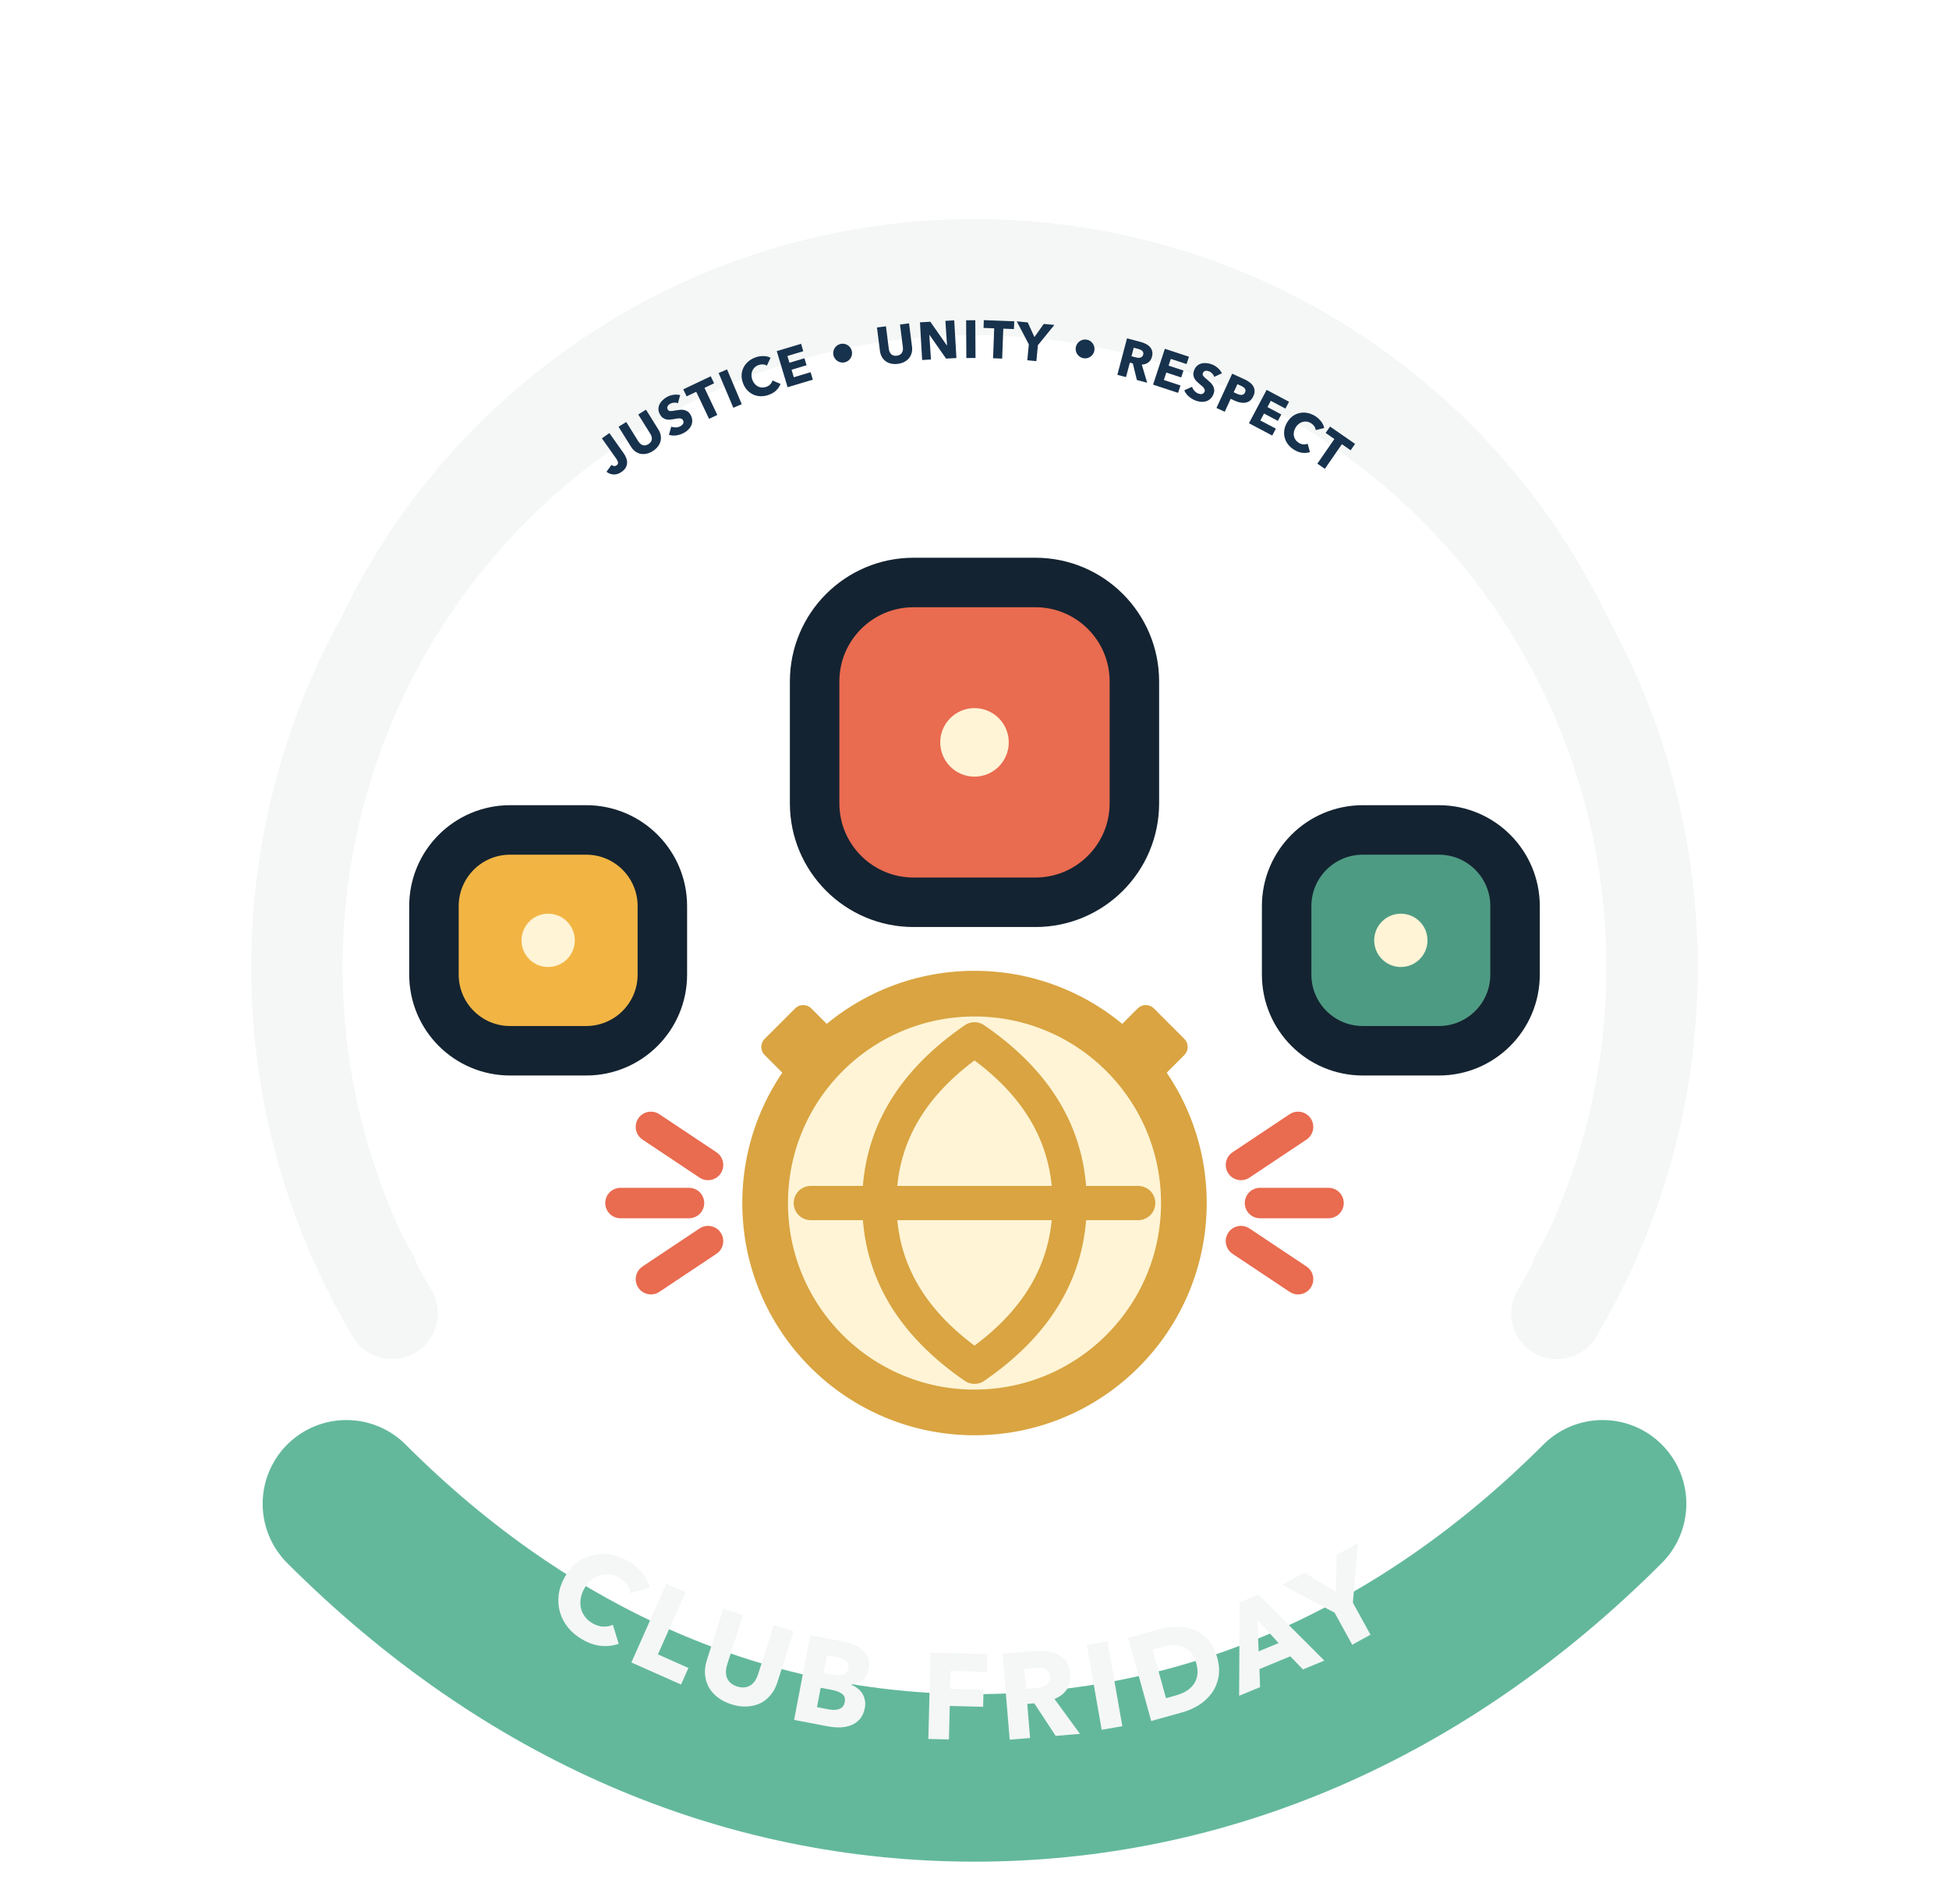
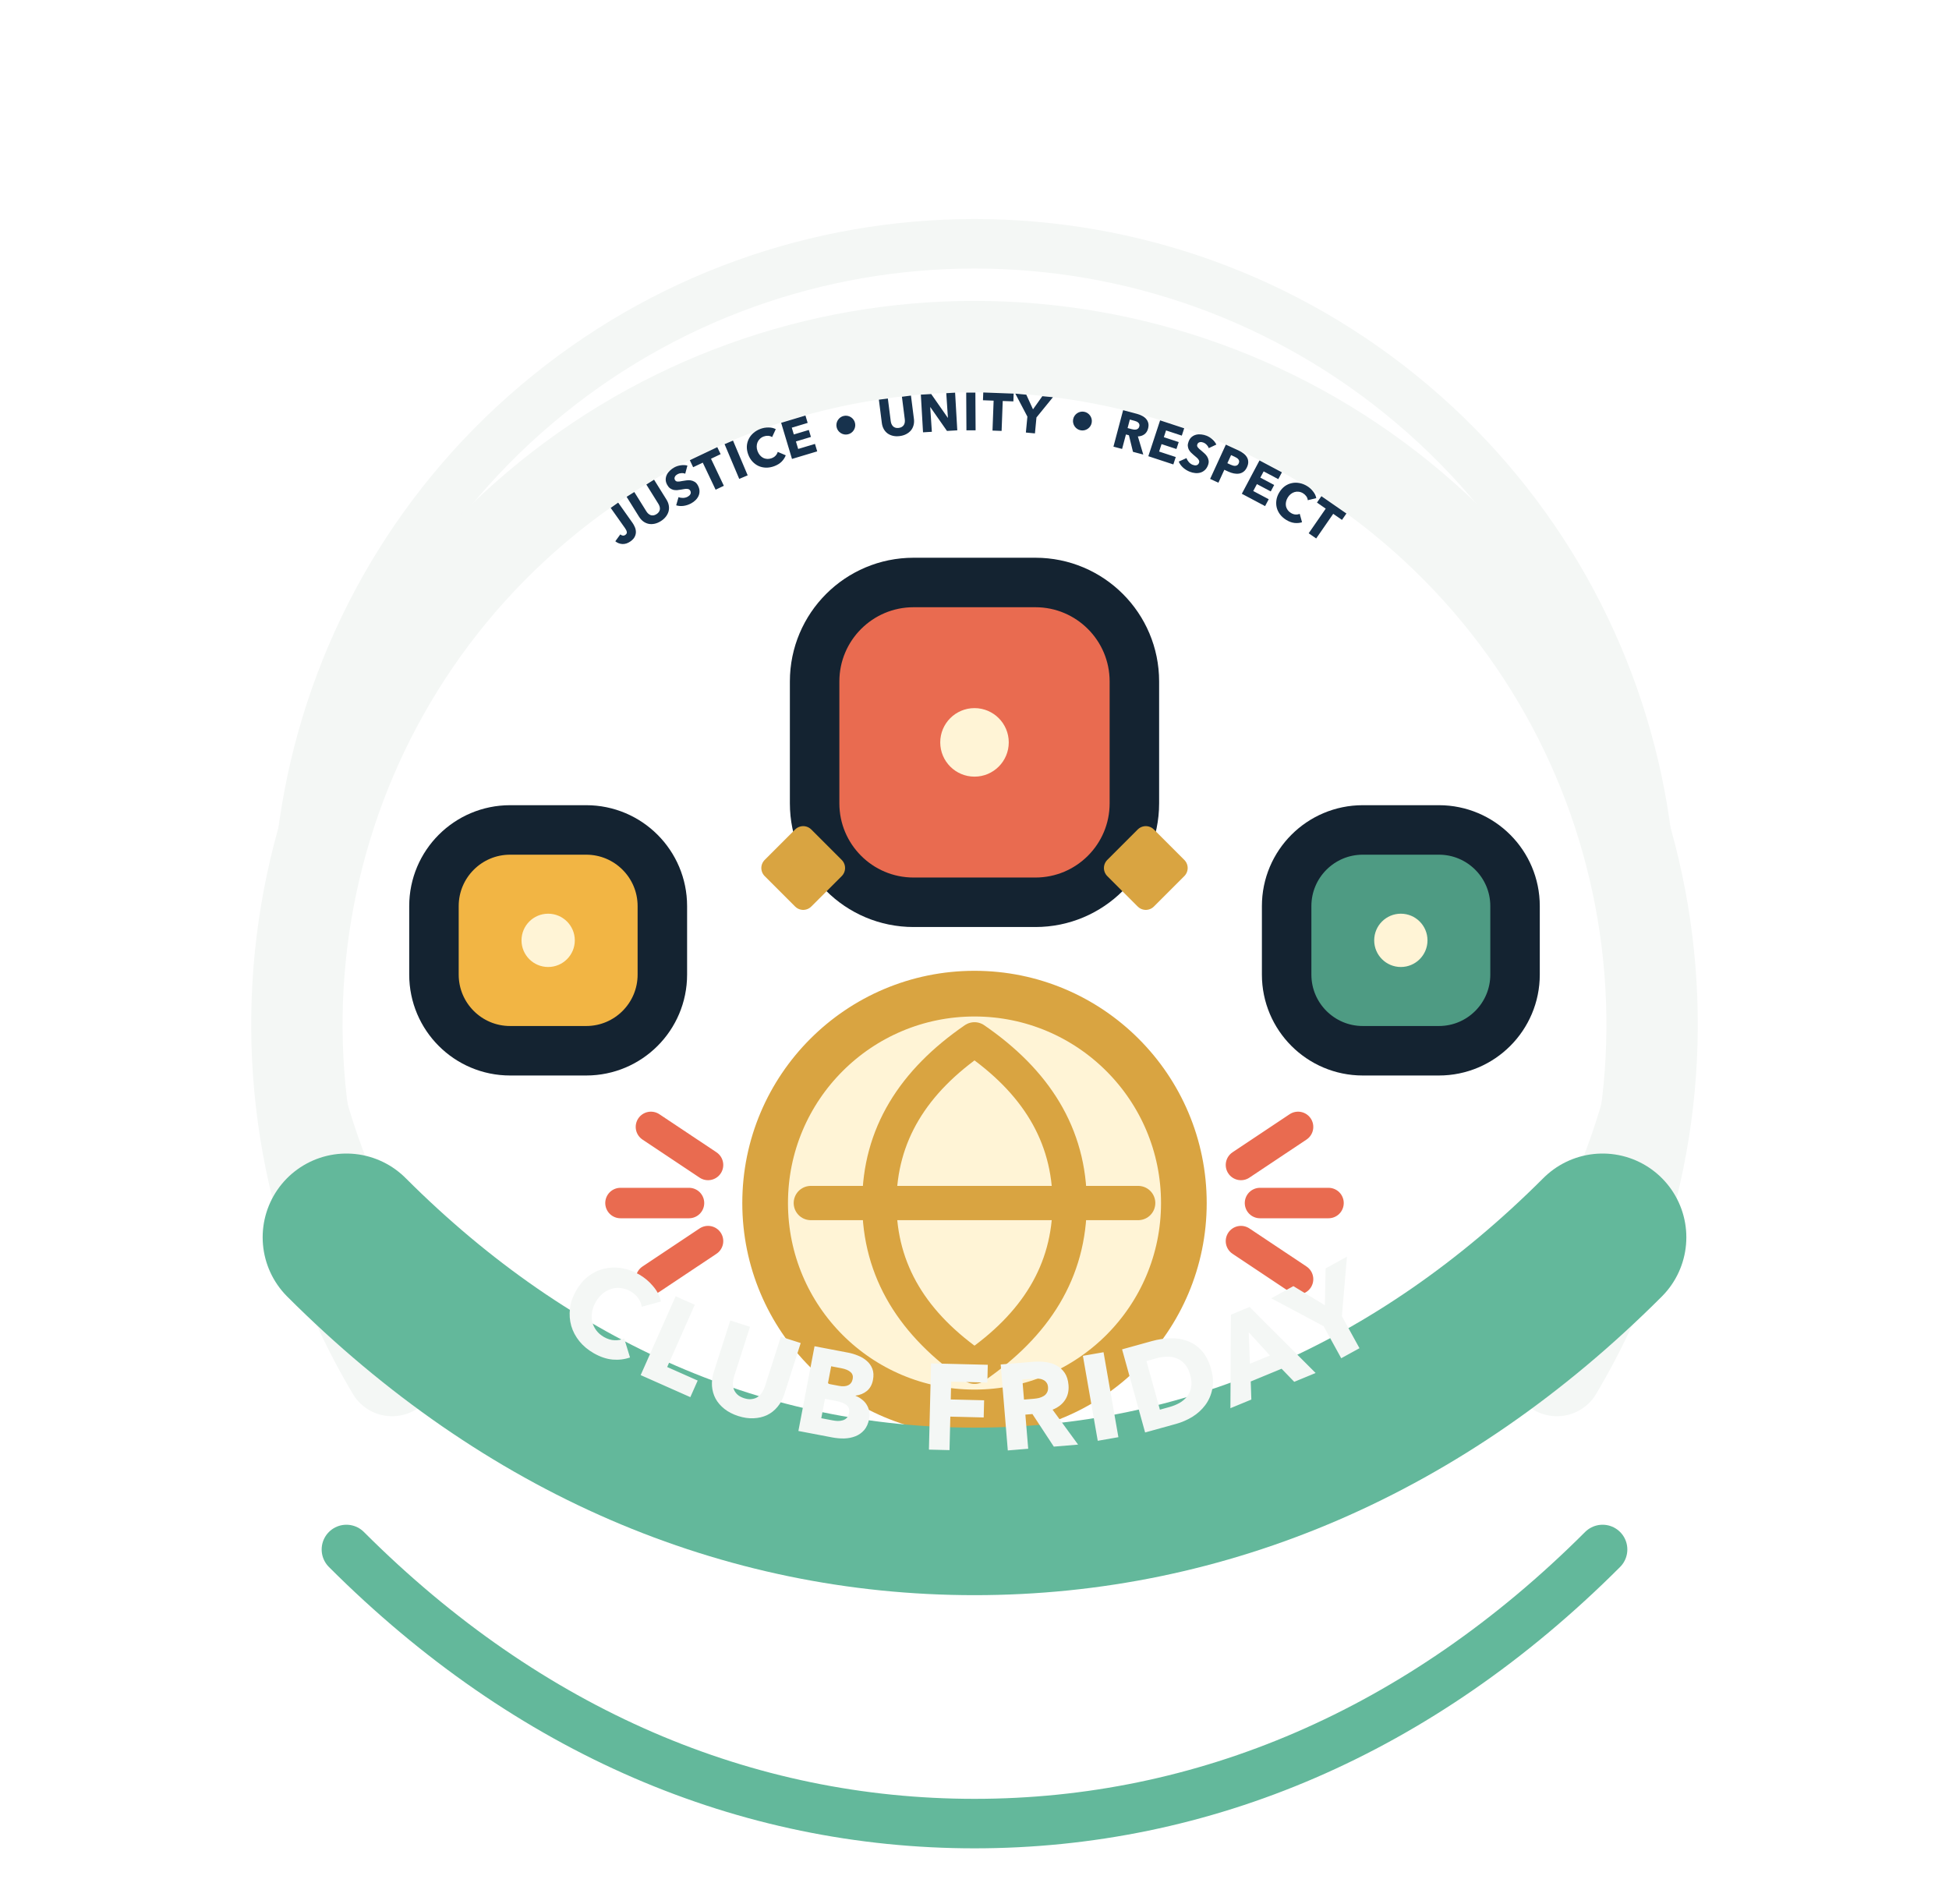
<svg xmlns="http://www.w3.org/2000/svg" viewBox="0 0 512 500" role="img" aria-labelledby="title desc" version="1.1" id="svg15">
  <g stroke="#F4F7F5" stroke-width="13" stroke-linecap="round" stroke-linejoin="round" id="g8">
    <path fill="none" stroke="#F4F7F5" d="M103 333a178 178 0 1 1 306 0" id="path1" />
    <g id="younger-member" aria-label="younger-member">
      <rect x="114" y="218" width="60" height="58" rx="20" fill="#F2B544" stroke="#142331" id="rect1" />
      <circle cx="144" cy="247" r="7" fill="#FFF4D6" stroke="none" id="circle1" />
    </g>
    <g id="adult-member" aria-label="adult-member">
      <rect x="214" y="153" width="84" height="84" rx="26" fill="#E96B50" stroke="#142331" id="rect2" />
      <circle cx="256" cy="195" r="9" fill="#FFF4D6" stroke="none" id="circle2" />
    </g>
    <g id="older-member" aria-label="older-member">
      <rect x="338" y="218" width="60" height="58" rx="20" fill="#4E9B83" stroke="#142331" id="rect3" />
      <circle cx="368" cy="247" r="7" fill="#FFF4D6" stroke="none" id="circle3" />
    </g>
    <circle cx="256" cy="316" r="55" fill="#FFF4D6" stroke="#D9A441" stroke-width="12" id="circle4" />
    <path fill="none" stroke="#D9A441" stroke-width="9" d="M256 273c-16 11-25 25-25 43s9 32 25 43m0-86c16 11 25 25 25 43s-9 32-25 43m-43-43h86" id="path4" />
    <path fill="none" stroke="#E96B50" stroke-width="8" d="M181 316h-18M186 306l-15-10M186 326l-15 10M331 316h18M326 306l15-10M326 326l15 10" id="path5" />
    <path fill="none" stroke="#63B89B" d="M91 407c48 48 105 72 165 72s117-24 165-72" id="path6" />
-     <path fill="#D9A441" stroke="#D9A441" stroke-width="6" d="m211 267 8 8-8 8-8-8z" id="path7" />
-     <path fill="#D9A441" stroke="#D9A441" stroke-width="6" d="m301 267 8 8-8 8-8-8z" id="path8" />
+     <path fill="#D9A441" stroke="#D9A441" stroke-width="6" d="m211 220 8 8-8 8-8-8z" id="path7" />
+     <path fill="#D9A441" stroke="#D9A441" stroke-width="6" d="m301 220 8 8-8 8-8-8z" id="path8" />
  </g>
  <defs id="defs8">
-     <path id="motto-arc" d="M103 345a178 178 0 1 1 306 0" />
-     <path id="name-arc" d="M91 395c48 48 105 72 165 72s117-24 165-72" />
+     <path id="motto-arc" d="M103 360a178 178 0 1 1 306 0" />
+     <path id="name-arc" d="M91 325c48 48 105 72 165 72s117-24 165-72" />
  </defs>
-   <path d="M103 345a178 178 0 1 1 306 0" fill="none" stroke="#F4F7F5" stroke-width="24" stroke-linecap="round" id="path9" />
-   <path d="M91 395c48 48 105 72 165 72s117-24 165-72" fill="none" stroke="#63B89B" stroke-width="44" stroke-linecap="round" id="path10" />
+   <path d="M103 360a178 178 0 1 1 306 0" fill="none" stroke="#F4F7F5" stroke-width="24" stroke-linecap="round" id="path9" />
+   <path d="M91 325c48 48 105 72 165 72s117-24 165-72" fill="none" stroke="#63B89B" stroke-width="44" stroke-linecap="round" id="path10" />
  <g font-family="Avenir Next, Trebuchet MS, Arial, sans-serif" text-anchor="middle" id="g15">
    <g id="text14" style="font-weight:700;font-size:14px;letter-spacing:1.5" aria-label="JUSTICE•UNITY•RESPECT">
-       <path style="fill:#17324d" d="m 163.854,119.08 q 0.34,0.48 0.597,1.087 0.269,0.598 0.287,1.254 0.022,0.636 -0.302,1.294 -0.312,0.65 -1.135,1.232 -1.029,0.728 -2.086,0.687 -1.066,-0.052 -1.885,-0.724 l 1.313,-1.804 q 0.306,0.263 0.65,0.312 0.355,0.041 0.663,-0.178 0.48,-0.34 0.394,-0.776 -0.074,-0.445 -0.455,-0.982 l -3.777,-5.337 1.966,-1.391 3.769,5.325 z m 9.117,-6.237 q 0.474,0.76 0.605,1.553 0.136,0.773 -0.058,1.521 -0.201,0.736 -0.723,1.408 -0.51,0.664 -1.329,1.175 -0.832,0.519 -1.652,0.684 -0.821,0.165 -1.558,0.015 -0.745,-0.163 -1.379,-0.625 -0.642,-0.474 -1.116,-1.234 l -3.267,-5.239 2.02,-1.259 3.163,5.073 q 0.215,0.345 0.491,0.602 0.288,0.25 0.621,0.388 0.338,0.119 0.724,0.076 0.398,-0.05 0.825,-0.317 0.428,-0.267 0.636,-0.594 0.22,-0.335 0.262,-0.691 0.035,-0.368 -0.075,-0.729 -0.109,-0.361 -0.324,-0.705 l -3.163,-5.073 2.031,-1.267 3.267,5.239 z m 5.129,-6.925 q -0.458,-0.198 -1.008,-0.154 -0.544,0.025 -0.95,0.245 -0.209,0.114 -0.411,0.271 -0.189,0.15 -0.301,0.355 -0.119,0.192 -0.148,0.431 -0.024,0.22 0.116,0.478 0.12,0.221 0.287,0.322 0.179,0.094 0.411,0.111 0.245,0.011 0.544,-0.025 0.293,-0.048 0.654,-0.116 0.523,-0.093 1.103,-0.169 0.573,-0.088 1.127,-0.007 0.554,0.082 1.053,0.384 0.492,0.29 0.846,0.942 0.407,0.751 0.425,1.458 0.023,0.688 -0.251,1.299 -0.274,0.611 -0.783,1.11 -0.509,0.5 -1.149,0.847 -0.935,0.508 -1.982,0.662 -1.054,0.142 -1.96,-0.147 l 0.616,-2.151 q 0.534,0.22 1.197,0.21 0.669,-0.029 1.186,-0.309 0.234,-0.127 0.429,-0.296 0.195,-0.169 0.295,-0.367 0.112,-0.204 0.11,-0.442 -0.002,-0.238 -0.142,-0.496 -0.134,-0.246 -0.35,-0.352 -0.217,-0.105 -0.524,-0.114 -0.302,-0.027 -0.706,0.049 -0.399,0.057 -0.903,0.156 -0.492,0.092 -0.998,0.128 -0.494,0.029 -0.967,-0.08 -0.468,-0.128 -0.885,-0.427 -0.412,-0.318 -0.732,-0.909 -0.394,-0.726 -0.379,-1.403 0.015,-0.677 0.314,-1.27 0.299,-0.593 0.822,-1.068 0.516,-0.487 1.131,-0.821 0.738,-0.401 1.648,-0.544 0.922,-0.15 1.788,0.065 z m 6.964,-4.034 3.375,7.107 -2.163,1.027 -3.375,-7.107 -2.529,1.201 -0.877,-1.846 7.221,-3.429 0.877,1.846 z m 7.576,5.223 -3.856,-9.131 2.218,-0.937 3.856,9.131 z m 12.401,-6.267 q -0.358,0.936 -1.11,1.689 -0.758,0.74 -1.941,1.174 -1.078,0.395 -2.128,0.377 -1.037,-0.022 -1.944,-0.421 -0.911,-0.412 -1.625,-1.179 -0.714,-0.767 -1.113,-1.858 -0.41,-1.117 -0.361,-2.164 0.062,-1.052 0.514,-1.933 0.447,-0.895 1.242,-1.574 0.795,-0.679 1.86,-1.069 0.986,-0.361 2.062,-0.353 1.085,-0.01 1.922,0.444 l -0.966,2.084 q -0.474,-0.318 -1.064,-0.341 -0.59,-0.022 -1.129,0.175 -0.592,0.217 -1.009,0.623 -0.409,0.389 -0.624,0.9 -0.215,0.511 -0.22,1.109 -0.009,0.585 0.217,1.203 0.231,0.631 0.621,1.084 0.39,0.454 0.871,0.709 0.49,0.238 1.053,0.27 0.563,0.032 1.142,-0.18 0.67,-0.246 1.074,-0.692 0.403,-0.446 0.551,-0.977 l 2.104,0.899 z m 1.864,0.876 -2.85,-9.493 6.383,-1.916 0.584,1.944 -4.17,1.252 0.535,1.783 3.942,-1.183 0.551,1.837 -3.942,1.183 0.592,1.971 4.412,-1.324 0.588,1.958 z" id="path15" />
-       <path style="fill:#17324d" d="m 223.78,92.235 q 0.109,0.506 0.011,0.986 -0.098,0.479 -0.355,0.878 -0.258,0.399 -0.655,0.685 -0.397,0.286 -0.903,0.395 -0.506,0.109 -0.986,0.011 -0.479,-0.098 -0.878,-0.355 -0.399,-0.258 -0.685,-0.655 -0.286,-0.397 -0.395,-0.903 -0.109,-0.506 -0.011,-0.986 0.098,-0.479 0.355,-0.878 0.258,-0.399 0.655,-0.685 0.397,-0.286 0.903,-0.395 0.506,-0.109 0.986,-0.011 0.479,0.098 0.878,0.355 0.399,0.258 0.685,0.655 0.286,0.397 0.395,0.903 z" id="path16" />
-       <path style="fill:#17324d" d="m 239.583,91.064 q 0.113,0.889 -0.099,1.664 -0.2,0.759 -0.688,1.358 -0.49,0.584 -1.245,0.977 -0.741,0.39 -1.699,0.512 -0.972,0.124 -1.787,-0.069 -0.815,-0.193 -1.422,-0.638 -0.609,-0.459 -0.992,-1.144 -0.385,-0.699 -0.498,-1.588 l -0.778,-6.125 2.361,-0.3 0.754,5.93 q 0.051,0.403 0.194,0.752 0.157,0.347 0.402,0.612 0.258,0.25 0.626,0.372 0.382,0.121 0.882,0.057 0.5,-0.064 0.826,-0.274 0.34,-0.213 0.527,-0.519 0.185,-0.32 0.236,-0.693 0.051,-0.373 1.6e-4,-0.776 l -0.754,-5.93 2.375,-0.302 0.778,6.125 z m 8.952,3.133 -4.358,-6.24 -0.042,0.002 0.431,6.468 -2.32,0.134 -0.573,-9.895 2.725,-0.158 4.343,6.227 0.042,-0.002 -0.43,-6.454 2.32,-0.134 0.573,9.895 z m 5.322,-0.154 -0.058,-9.912 2.408,-0.014 0.058,9.912 z m 9.707,-7.712 -0.295,7.862 -2.392,-0.09 0.295,-7.862 -2.798,-0.105 0.076,-2.043 7.988,0.299 -0.076,2.043 z m 9.089,4.345 -0.397,4.181 -2.383,-0.226 0.397,-4.181 -3.168,-6.038 2.885,0.274 1.758,3.851 2.451,-3.452 2.787,0.264 z" id="path17" />
-       <path style="fill:#17324d" d="m 287.492,92.092 q -0.091,0.51 -0.363,0.916 -0.272,0.406 -0.662,0.678 -0.39,0.272 -0.865,0.386 -0.476,0.114 -0.985,0.023 -0.51,-0.091 -0.916,-0.363 -0.406,-0.272 -0.678,-0.662 -0.272,-0.39 -0.386,-0.865 -0.114,-0.476 -0.023,-0.985 0.091,-0.51 0.363,-0.916 0.272,-0.406 0.662,-0.678 0.39,-0.272 0.865,-0.386 0.476,-0.114 0.985,-0.023 0.51,0.091 0.916,0.363 0.406,0.272 0.678,0.662 0.272,0.39 0.386,0.865 0.114,0.476 0.023,0.985 z" id="path18" />
-       <path style="fill:#17324d" d="m 298.656,99.814 -1.062,-4.352 -0.785,-0.208 -1.009,3.802 -2.273,-0.603 2.542,-9.581 3.654,0.969 q 0.69,0.183 1.3,0.504 0.627,0.311 1.052,0.786 0.438,0.478 0.602,1.116 0.164,0.637 -0.055,1.463 -0.258,0.974 -0.962,1.497 -0.704,0.523 -1.713,0.56 l 1.416,4.764 z m 1.668,-6.669 q 0.09,-0.338 -0.005,-0.581 -0.078,-0.252 -0.279,-0.422 -0.184,-0.179 -0.458,-0.295 -0.26,-0.112 -0.517,-0.181 l -1.231,-0.327 -0.592,2.233 1.096,0.291 q 0.284,0.075 0.593,0.114 0.312,0.025 0.588,-0.032 0.276,-0.057 0.486,-0.248 0.223,-0.187 0.32,-0.552 z m 2.588,7.886 3.096,-9.416 6.331,2.082 -0.634,1.928 -4.136,-1.36 -0.582,1.769 3.91,1.286 -0.599,1.822 -3.91,-1.286 -0.643,1.955 4.376,1.439 -0.638,1.942 z m 16.076,-2.041 q -0.144,-0.477 -0.532,-0.87 -0.369,-0.4 -0.8,-0.569 -0.222,-0.087 -0.472,-0.14 -0.237,-0.048 -0.465,-0.002 -0.223,0.033 -0.425,0.164 -0.184,0.124 -0.291,0.397 -0.092,0.235 -0.062,0.427 0.043,0.197 0.18,0.386 0.15,0.194 0.369,0.4 0.225,0.193 0.51,0.425 0.408,0.34 0.84,0.735 0.437,0.382 0.732,0.858 0.295,0.476 0.385,1.053 0.095,0.563 -0.175,1.254 -0.311,0.795 -0.841,1.264 -0.511,0.461 -1.155,0.645 -0.643,0.184 -1.354,0.116 -0.71,-0.068 -1.388,-0.333 -0.991,-0.388 -1.784,-1.089 -0.788,-0.714 -1.15,-1.593 l 2.042,-0.914 q 0.176,0.55 0.611,1.051 0.453,0.493 1.001,0.708 0.248,0.097 0.503,0.137 0.255,0.04 0.47,-0.011 0.228,-0.046 0.409,-0.201 0.181,-0.155 0.288,-0.428 0.102,-0.261 0.043,-0.494 -0.059,-0.234 -0.25,-0.474 -0.173,-0.248 -0.492,-0.509 -0.301,-0.268 -0.701,-0.59 -0.387,-0.317 -0.741,-0.681 -0.341,-0.359 -0.562,-0.791 -0.203,-0.44 -0.244,-0.952 -0.022,-0.52 0.223,-1.146 0.301,-0.769 0.828,-1.194 0.527,-0.425 1.173,-0.578 0.646,-0.153 1.346,-0.059 0.705,0.081 1.357,0.336 0.782,0.306 1.478,0.91 0.709,0.608 1.102,1.409 z m 10.27,5.07 q -0.362,0.789 -0.906,1.202 -0.538,0.4 -1.186,0.503 -0.648,0.103 -1.367,-0.042 -0.719,-0.145 -1.419,-0.466 l -1.082,-0.496 -1.558,3.398 -2.176,-0.998 4.133,-9.009 3.309,1.518 q 0.738,0.339 1.304,0.783 0.585,0.438 0.904,0.984 0.338,0.54 0.36,1.197 0.041,0.65 -0.315,1.426 z m -2.182,-0.985 q 0.146,-0.318 0.112,-0.58 -0.034,-0.262 -0.198,-0.476 -0.164,-0.214 -0.426,-0.38 -0.25,-0.161 -0.542,-0.295 l -0.954,-0.438 -0.975,2.125 0.916,0.42 q 0.305,0.14 0.609,0.218 0.303,0.077 0.578,0.05 0.287,-0.022 0.508,-0.167 0.226,-0.158 0.372,-0.476 z m 1.023,8.088 4.643,-8.757 5.888,3.122 -0.951,1.794 -3.847,-2.04 -0.872,1.645 3.636,1.928 -0.898,1.695 -3.636,-1.928 -0.964,1.818 4.069,2.158 -0.957,1.806 z m 16.026,7.597 q -0.955,0.303 -2.013,0.184 -1.051,-0.132 -2.127,-0.787 -0.981,-0.597 -1.621,-1.43 -0.628,-0.825 -0.882,-1.783 -0.246,-0.969 -0.09,-2.005 0.156,-1.036 0.76,-2.029 0.619,-1.016 1.468,-1.63 0.861,-0.607 1.832,-0.802 0.979,-0.207 2.005,-0.009 1.026,0.199 1.995,0.789 0.897,0.546 1.561,1.393 0.684,0.842 0.85,1.78 l -2.232,0.542 q -0.047,-0.569 -0.397,-1.045 -0.35,-0.475 -0.84,-0.774 -0.538,-0.328 -1.116,-0.401 -0.559,-0.078 -1.093,0.072 -0.534,0.15 -1.005,0.519 -0.463,0.357 -0.806,0.919 -0.349,0.574 -0.461,1.161 -0.112,0.588 -0.012,1.124 0.119,0.531 0.445,0.992 0.326,0.461 0.852,0.781 0.61,0.371 1.21,0.409 0.6,0.037 1.108,-0.178 l 0.607,2.206 z m 8.387,-2.082 -4.477,6.47 -1.969,-1.362 4.477,-6.47 -2.302,-1.593 1.163,-1.681 6.573,4.549 -1.163,1.681 z" id="path19" />
+       <path style="fill:#17324d" d="m 166.165,137.345 q 0.34,0.48 0.597,1.087 0.269,0.598 0.287,1.254 0.022,0.636 -0.302,1.294 -0.312,0.65 -1.135,1.232 -1.029,0.728 -2.086,0.687 -1.066,-0.052 -1.885,-0.724 l 1.313,-1.804 q 0.306,0.263 0.65,0.312 0.355,0.041 0.663,-0.178 0.48,-0.34 0.394,-0.776 -0.074,-0.445 -0.455,-0.982 l -3.777,-5.337 1.966,-1.391 3.769,5.325 z m 8.923,-6.108 q 0.474,0.76 0.605,1.553 0.136,0.773 -0.058,1.521 -0.201,0.736 -0.723,1.408 -0.51,0.664 -1.329,1.175 -0.832,0.519 -1.652,0.684 -0.821,0.165 -1.558,0.015 -0.745,-0.163 -1.379,-0.625 -0.642,-0.474 -1.116,-1.234 l -3.267,-5.239 2.02,-1.259 3.163,5.073 q 0.215,0.344 0.491,0.602 0.288,0.25 0.621,0.388 0.338,0.119 0.724,0.076 0.398,-0.05 0.825,-0.317 0.428,-0.267 0.636,-0.594 0.22,-0.335 0.262,-0.691 0.035,-0.368 -0.075,-0.729 -0.109,-0.361 -0.324,-0.705 l -3.163,-5.073 2.031,-1.267 3.267,5.239 z m 4.921,-6.804 q -0.458,-0.198 -1.008,-0.154 -0.544,0.025 -0.95,0.245 -0.209,0.114 -0.411,0.271 -0.189,0.15 -0.301,0.355 -0.119,0.192 -0.148,0.431 -0.024,0.22 0.116,0.478 0.12,0.221 0.287,0.322 0.179,0.094 0.411,0.111 0.245,0.011 0.544,-0.025 0.293,-0.048 0.654,-0.116 0.523,-0.093 1.103,-0.169 0.573,-0.088 1.127,-0.007 0.554,0.082 1.053,0.384 0.492,0.29 0.846,0.942 0.407,0.751 0.425,1.458 0.023,0.688 -0.251,1.299 -0.274,0.611 -0.783,1.11 -0.509,0.5 -1.149,0.847 -0.935,0.508 -1.982,0.662 -1.054,0.142 -1.96,-0.147 l 0.616,-2.151 q 0.534,0.22 1.197,0.21 0.669,-0.029 1.186,-0.309 0.234,-0.127 0.429,-0.296 0.195,-0.169 0.295,-0.367 0.112,-0.204 0.11,-0.442 -0.002,-0.238 -0.142,-0.496 -0.134,-0.246 -0.35,-0.352 -0.217,-0.105 -0.524,-0.114 -0.302,-0.027 -0.706,0.049 -0.399,0.057 -0.903,0.156 -0.492,0.092 -0.998,0.128 -0.494,0.029 -0.967,-0.08 -0.468,-0.128 -0.885,-0.427 -0.412,-0.318 -0.732,-0.909 -0.394,-0.726 -0.379,-1.403 0.015,-0.677 0.314,-1.27 0.299,-0.593 0.822,-1.068 0.516,-0.487 1.131,-0.821 0.738,-0.401 1.648,-0.544 0.922,-0.15 1.788,0.065 z m 6.771,-3.936 3.375,7.107 -2.163,1.027 -3.375,-7.107 -2.529,1.201 -0.877,-1.846 7.221,-3.429 0.877,1.846 z m 7.417,5.295 -3.856,-9.131 2.218,-0.937 3.856,9.131 z m 12.221,-6.196 q -0.358,0.936 -1.11,1.689 -0.758,0.74 -1.941,1.174 -1.078,0.395 -2.128,0.377 -1.037,-0.022 -1.944,-0.421 -0.911,-0.412 -1.625,-1.179 -0.714,-0.767 -1.114,-1.858 -0.41,-1.117 -0.361,-2.164 0.062,-1.052 0.514,-1.933 0.447,-0.895 1.242,-1.574 0.795,-0.679 1.86,-1.069 0.986,-0.361 2.062,-0.353 1.085,-0.01 1.922,0.444 l -0.966,2.084 q -0.474,-0.318 -1.064,-0.341 -0.59,-0.022 -1.129,0.175 -0.592,0.217 -1.009,0.623 -0.409,0.389 -0.624,0.9 -0.215,0.511 -0.22,1.109 -0.009,0.585 0.217,1.203 0.231,0.631 0.621,1.084 0.39,0.454 0.871,0.709 0.49,0.238 1.053,0.27 0.563,0.032 1.142,-0.18 0.67,-0.246 1.074,-0.692 0.403,-0.446 0.551,-0.977 l 2.104,0.899 z m 1.637,0.952 -2.85,-9.493 6.383,-1.916 0.584,1.944 -4.17,1.252 0.535,1.783 3.942,-1.183 0.551,1.837 -3.942,1.183 0.592,1.971 4.412,-1.324 0.588,1.958 z" id="path15" />
+       <path style="fill:#17324d" d="m 224.62,111.146 q 0.109,0.506 0.011,0.986 -0.098,0.479 -0.355,0.878 -0.258,0.399 -0.655,0.685 -0.397,0.286 -0.903,0.395 -0.506,0.109 -0.986,0.011 -0.479,-0.098 -0.878,-0.355 -0.399,-0.258 -0.685,-0.655 -0.286,-0.397 -0.395,-0.903 -0.109,-0.506 -0.011,-0.986 0.098,-0.479 0.355,-0.878 0.258,-0.399 0.655,-0.685 0.397,-0.286 0.903,-0.395 0.506,-0.109 0.986,-0.011 0.479,0.098 0.878,0.355 0.399,0.258 0.685,0.655 0.286,0.397 0.395,0.903 z" id="path16" />
+       <path style="fill:#17324d" d="m 240.087,110.033 q 0.113,0.889 -0.099,1.664 -0.2,0.759 -0.688,1.358 -0.49,0.584 -1.245,0.977 -0.741,0.39 -1.699,0.512 -0.972,0.124 -1.787,-0.069 -0.815,-0.193 -1.422,-0.638 -0.609,-0.459 -0.992,-1.144 -0.385,-0.699 -0.498,-1.588 l -0.778,-6.125 2.361,-0.3 0.754,5.93 q 0.051,0.403 0.194,0.751 0.157,0.347 0.402,0.612 0.258,0.25 0.626,0.372 0.382,0.121 0.882,0.057 0.5,-0.064 0.826,-0.274 0.34,-0.213 0.527,-0.519 0.185,-0.32 0.236,-0.693 0.051,-0.373 1.6e-4,-0.776 l -0.754,-5.93 2.375,-0.302 0.778,6.125 z m 8.68,3.158 -4.358,-6.24 -0.042,0.002 0.431,6.468 -2.32,0.134 -0.573,-9.895 2.725,-0.158 4.343,6.227 0.042,-0.002 -0.43,-6.454 2.32,-0.134 0.573,9.895 z m 5.114,-0.148 -0.058,-9.912 2.408,-0.014 0.058,9.912 z m 9.534,-7.715 -0.295,7.862 -2.392,-0.09 0.295,-7.862 -2.798,-0.105 0.076,-2.043 7.988,0.299 -0.076,2.043 z m 8.861,4.33 -0.397,4.181 -2.383,-0.226 0.397,-4.181 -3.168,-6.038 2.885,0.274 1.758,3.851 2.451,-3.452 2.787,0.264 z" id="path17" />
+       <path style="fill:#17324d" d="m 286.788,111.029 q -0.091,0.51 -0.363,0.916 -0.272,0.406 -0.662,0.678 -0.39,0.272 -0.865,0.386 -0.476,0.114 -0.985,0.023 -0.51,-0.091 -0.916,-0.363 -0.406,-0.272 -0.678,-0.662 -0.272,-0.39 -0.386,-0.865 -0.114,-0.476 -0.023,-0.985 0.091,-0.51 0.363,-0.916 0.272,-0.406 0.662,-0.678 0.39,-0.272 0.865,-0.386 0.476,-0.114 0.985,-0.023 0.51,0.091 0.916,0.363 0.406,0.272 0.678,0.662 0.272,0.39 0.386,0.865 0.114,0.476 0.023,0.985 z" id="path18" />
+       <path style="fill:#17324d" d="m 297.63,118.681 -1.062,-4.352 -0.785,-0.208 -1.009,3.802 -2.273,-0.603 2.542,-9.581 3.654,0.969 q 0.69,0.183 1.3,0.504 0.627,0.311 1.052,0.786 0.438,0.478 0.602,1.116 0.164,0.637 -0.055,1.463 -0.258,0.974 -0.962,1.497 -0.704,0.523 -1.713,0.56 l 1.416,4.764 z m 1.668,-6.669 q 0.09,-0.338 -0.005,-0.581 -0.078,-0.252 -0.279,-0.422 -0.184,-0.179 -0.458,-0.295 -0.26,-0.112 -0.517,-0.181 l -1.231,-0.327 -0.592,2.233 1.096,0.291 q 0.284,0.075 0.593,0.114 0.312,0.025 0.588,-0.032 0.276,-0.057 0.486,-0.248 0.223,-0.187 0.32,-0.552 z m 2.365,7.819 3.096,-9.416 6.331,2.082 -0.634,1.928 -4.136,-1.36 -0.582,1.769 3.91,1.286 -0.599,1.822 -3.91,-1.286 -0.643,1.955 4.376,1.439 -0.638,1.942 z m 15.867,-2.116 q -0.144,-0.477 -0.531,-0.87 -0.369,-0.4 -0.8,-0.569 -0.222,-0.087 -0.472,-0.14 -0.237,-0.048 -0.465,-0.002 -0.223,0.033 -0.425,0.164 -0.184,0.124 -0.291,0.397 -0.092,0.235 -0.062,0.427 0.043,0.197 0.18,0.386 0.15,0.194 0.369,0.4 0.225,0.193 0.51,0.425 0.408,0.34 0.84,0.735 0.437,0.382 0.732,0.858 0.295,0.476 0.385,1.053 0.095,0.563 -0.175,1.254 -0.311,0.795 -0.841,1.264 -0.511,0.461 -1.155,0.645 -0.643,0.184 -1.354,0.116 -0.71,-0.068 -1.388,-0.333 -0.991,-0.388 -1.784,-1.089 -0.788,-0.714 -1.15,-1.593 l 2.042,-0.914 q 0.176,0.55 0.611,1.051 0.453,0.493 1.001,0.708 0.248,0.097 0.503,0.137 0.255,0.04 0.47,-0.011 0.228,-0.046 0.409,-0.201 0.181,-0.155 0.288,-0.428 0.102,-0.261 0.043,-0.494 -0.059,-0.234 -0.25,-0.474 -0.173,-0.248 -0.492,-0.509 -0.301,-0.268 -0.701,-0.59 -0.387,-0.317 -0.741,-0.681 -0.341,-0.359 -0.562,-0.791 -0.203,-0.44 -0.244,-0.952 -0.022,-0.52 0.223,-1.146 0.301,-0.769 0.828,-1.194 0.527,-0.425 1.173,-0.578 0.646,-0.153 1.346,-0.059 0.705,0.081 1.357,0.336 0.782,0.306 1.478,0.91 0.709,0.608 1.102,1.409 z m 10.061,4.981 q -0.362,0.789 -0.906,1.202 -0.538,0.4 -1.186,0.503 -0.648,0.103 -1.367,-0.042 -0.719,-0.145 -1.419,-0.466 l -1.082,-0.496 -1.558,3.398 -2.176,-0.998 4.133,-9.009 3.309,1.518 q 0.738,0.339 1.304,0.783 0.585,0.438 0.904,0.984 0.338,0.54 0.36,1.197 0.041,0.65 -0.315,1.426 z m -2.182,-0.985 q 0.146,-0.318 0.112,-0.58 -0.034,-0.262 -0.198,-0.476 -0.164,-0.214 -0.426,-0.38 -0.25,-0.161 -0.542,-0.295 l -0.954,-0.438 -0.975,2.125 0.916,0.42 q 0.305,0.14 0.609,0.218 0.303,0.077 0.578,0.05 0.287,-0.022 0.508,-0.167 0.226,-0.158 0.372,-0.476 z m 0.817,7.986 4.643,-8.757 5.888,3.122 -0.951,1.794 -3.847,-2.04 -0.872,1.645 3.636,1.928 -0.898,1.695 -3.636,-1.928 -0.964,1.818 4.069,2.158 -0.957,1.806 z m 15.819,7.479 q -0.955,0.303 -2.013,0.184 -1.051,-0.132 -2.127,-0.787 -0.981,-0.597 -1.621,-1.43 -0.628,-0.825 -0.882,-1.783 -0.246,-0.969 -0.09,-2.005 0.156,-1.036 0.76,-2.029 0.619,-1.016 1.468,-1.63 0.861,-0.607 1.832,-0.802 0.979,-0.207 2.005,-0.009 1.026,0.199 1.995,0.789 0.897,0.546 1.561,1.393 0.684,0.842 0.85,1.78 l -2.232,0.542 q -0.047,-0.569 -0.397,-1.045 -0.35,-0.475 -0.84,-0.774 -0.538,-0.328 -1.116,-0.401 -0.559,-0.078 -1.093,0.072 -0.534,0.15 -1.005,0.519 -0.463,0.357 -0.806,0.919 -0.349,0.574 -0.461,1.161 -0.112,0.588 -0.012,1.124 0.119,0.531 0.445,0.992 0.326,0.461 0.852,0.781 0.61,0.371 1.21,0.409 0.6,0.037 1.108,-0.178 l 0.607,2.206 z m 8.191,-2.209 -4.477,6.47 -1.969,-1.362 4.477,-6.47 -2.302,-1.593 1.163,-1.681 6.573,4.549 -1.163,1.681 z" id="path19" />
    </g>
-     <path d="m 162.533,431.778 q -2.162,0.757 -4.588,0.553 -2.41,-0.231 -4.912,-1.657 -2.28,-1.299 -3.798,-3.159 -1.491,-1.844 -2.132,-4.014 -0.626,-2.198 -0.339,-4.576 0.287,-2.378 1.602,-4.685 1.347,-2.363 3.246,-3.822 1.927,-1.443 4.133,-1.954 2.222,-0.538 4.58,-0.152 2.358,0.386 4.61,1.669 2.085,1.188 3.659,3.08 1.618,1.879 2.061,4.01 l -5.063,1.387 q -0.144,-1.298 -0.975,-2.36 -0.831,-1.063 -1.971,-1.712 -1.251,-0.713 -2.577,-0.842 -1.282,-0.141 -2.492,0.237 -1.21,0.379 -2.261,1.253 -1.035,0.847 -1.78,2.153 -0.76,1.335 -0.977,2.684 -0.217,1.35 0.047,2.568 0.307,1.206 1.082,2.237 0.775,1.031 1.999,1.728 1.418,0.808 2.791,0.854 1.373,0.046 2.52,-0.479 l 1.534,4.999 z m 3.335,4.903 9.19,-20.708 5.031,2.233 -7.256,16.35 8.014,3.557 -1.934,4.358 z m 38.338,5.249 q -0.625,1.95 -1.813,3.351 -1.148,1.38 -2.738,2.147 -1.58,0.737 -3.522,0.82 -1.912,0.093 -4.014,-0.581 -2.133,-0.684 -3.635,-1.87 -1.501,-1.187 -2.329,-2.695 -0.817,-1.539 -0.95,-3.329 -0.122,-1.82 0.503,-3.77 l 4.306,-13.439 5.181,1.66 -4.17,13.012 q -0.283,0.884 -0.324,1.744 -0.01,0.87 0.242,1.657 0.292,0.766 0.937,1.376 0.675,0.62 1.772,0.971 1.097,0.352 1.976,0.23 0.909,-0.112 1.592,-0.565 0.693,-0.484 1.16,-1.208 0.467,-0.724 0.75,-1.608 l 4.17,-13.012 5.211,1.67 -4.306,13.439 z m 22.992,6.668 q -0.347,1.823 -1.31,2.943 -0.957,1.088 -2.295,1.615 -1.338,0.527 -2.944,0.579 -1.569,0.027 -3.172,-0.279 l -8.864,-1.69 4.242,-22.255 8.864,1.69 q 1.289,0.246 2.587,0.786 1.304,0.509 2.278,1.379 0.98,0.838 1.462,2.07 0.482,1.232 0.158,2.929 -0.353,1.855 -1.593,2.889 -1.234,1.003 -2.97,1.226 l -0.012,0.063 q 0.913,0.337 1.646,0.933 0.771,0.57 1.242,1.344 0.503,0.78 0.681,1.726 0.209,0.952 -2.4e-4,2.052 z m -4.319,-10.498 q 0.216,-1.132 -0.569,-1.802 -0.747,-0.696 -2.444,-1.02 l -2.64,-0.503 -0.875,4.589 2.892,0.551 q 1.509,0.288 2.44,-0.154 0.969,-0.467 1.196,-1.661 z m -0.961,8.971 q 0.264,-1.383 -0.672,-2.115 -0.935,-0.732 -2.664,-1.062 l -2.986,-0.569 -0.971,5.092 3.018,0.575 q 0.629,0.12 1.307,0.151 0.716,0.006 1.304,-0.175 0.62,-0.175 1.061,-0.612 0.448,-0.468 0.603,-1.286 z m 27.81,-8.149 -0.115,4.671 8.765,0.216 -0.111,4.511 -8.765,-0.216 -0.216,8.797 -5.406,-0.133 0.557,-22.649 14.908,0.367 -0.115,4.671 z m 27.603,17.041 -5.622,-8.557 -1.85,0.153 0.743,8.961 -5.358,0.444 -1.871,-22.579 8.61,-0.714 q 1.626,-0.135 3.186,0.089 1.589,0.189 2.867,0.886 1.31,0.694 2.152,1.941 0.842,1.247 1.003,3.192 0.19,2.296 -0.924,3.962 -1.114,1.666 -3.259,2.518 l 6.701,9.174 z m -1.521,-15.64 q -0.066,-0.797 -0.457,-1.247 -0.361,-0.484 -0.924,-0.694 -0.534,-0.245 -1.212,-0.285 -0.646,-0.043 -1.252,0.007 l -2.902,0.24 0.436,5.262 2.583,-0.214 q 0.67,-0.056 1.363,-0.209 0.691,-0.186 1.241,-0.52 0.55,-0.335 0.856,-0.906 0.338,-0.574 0.266,-1.435 z m 13.6,14.04 -3.901,-22.318 5.422,-0.948 3.901,22.318 z m 30.355,-18.942 q 0.795,2.868 0.296,5.264 -0.476,2.357 -1.858,4.201 -1.359,1.805 -3.37,3.059 -2.019,1.223 -4.27,1.847 l -8.141,2.256 -6.05,-21.833 7.895,-2.188 q 2.313,-0.641 4.718,-0.71 2.396,-0.1 4.505,0.678 2.1,0.746 3.76,2.544 1.66,1.798 2.515,4.882 z m -5.489,1.521 q -0.513,-1.85 -1.463,-2.882 -0.928,-1.071 -2.142,-1.498 -1.192,-0.467 -2.573,-0.416 -1.35,0.042 -2.707,0.418 l -2.621,0.726 3.538,12.767 2.498,-0.692 q 1.419,-0.393 2.628,-1.06 1.232,-0.707 2.014,-1.72 0.813,-1.022 1.057,-2.418 0.275,-1.404 -0.229,-3.224 z m 28.01,1.566 -3.325,-3.439 -8.104,3.348 0.16,4.746 -5.501,2.273 0.134,-24.568 4.91,-2.028 17.345,17.348 z m -11.96,-13.028 0.307,8.287 5.264,-2.175 z m 25.073,-4.504 4.626,8.412 -4.795,2.637 -4.626,-8.412 -13.75,-7.338 5.804,-3.192 8.274,5.018 0.193,-9.675 5.608,-3.084 z" id="text15" style="font-weight:800;font-size:32px;letter-spacing:4;fill:#f4f7f5" aria-label="CLUB FRIDAY" />
+     <path d="m 165.504,356.565 q -2.162,0.757 -4.588,0.553 -2.41,-0.231 -4.912,-1.657 -2.28,-1.299 -3.798,-3.159 -1.491,-1.844 -2.132,-4.014 -0.626,-2.198 -0.339,-4.576 0.287,-2.378 1.602,-4.685 1.347,-2.363 3.246,-3.822 1.927,-1.443 4.134,-1.954 2.222,-0.538 4.58,-0.152 2.358,0.386 4.61,1.669 2.085,1.188 3.659,3.08 1.618,1.879 2.061,4.01 l -5.063,1.387 q -0.144,-1.298 -0.975,-2.36 -0.831,-1.063 -1.971,-1.712 -1.251,-0.713 -2.577,-0.842 -1.282,-0.141 -2.492,0.237 -1.21,0.379 -2.261,1.253 -1.035,0.847 -1.78,2.153 -0.76,1.335 -0.977,2.684 -0.217,1.35 0.047,2.568 0.307,1.206 1.082,2.237 0.775,1.031 1.999,1.728 1.418,0.808 2.791,0.854 1.373,0.046 2.52,-0.479 l 1.534,4.999 z m 2.798,4.632 9.19,-20.708 5.031,2.233 -7.256,16.35 8.014,3.557 -1.934,4.358 z m 37.735,5.019 q -0.625,1.95 -1.813,3.351 -1.148,1.38 -2.738,2.147 -1.58,0.737 -3.522,0.82 -1.912,0.093 -4.014,-0.581 -2.133,-0.684 -3.635,-1.87 -1.501,-1.187 -2.329,-2.695 -0.817,-1.539 -0.95,-3.329 -0.122,-1.82 0.503,-3.77 l 4.306,-13.439 5.181,1.66 -4.17,13.012 q -0.283,0.884 -0.324,1.744 -0.01,0.87 0.242,1.657 0.292,0.766 0.937,1.376 0.675,0.62 1.772,0.971 1.097,0.352 1.976,0.23 0.909,-0.112 1.592,-0.565 0.693,-0.484 1.16,-1.208 0.467,-0.724 0.75,-1.608 l 4.17,-13.012 5.211,1.67 -4.306,13.439 z m 22.285,6.487 q -0.347,1.823 -1.31,2.943 -0.957,1.088 -2.295,1.615 -1.338,0.527 -2.944,0.579 -1.569,0.027 -3.172,-0.279 l -8.864,-1.69 4.242,-22.255 8.864,1.69 q 1.289,0.246 2.587,0.786 1.304,0.509 2.278,1.379 0.98,0.838 1.462,2.07 0.482,1.232 0.158,2.929 -0.353,1.855 -1.593,2.889 -1.234,1.003 -2.97,1.226 l -0.012,0.063 q 0.913,0.337 1.646,0.933 0.771,0.57 1.242,1.344 0.503,0.78 0.681,1.726 0.209,0.952 -2.3e-4,2.052 z m -4.319,-10.498 q 0.216,-1.132 -0.569,-1.802 -0.747,-0.696 -2.444,-1.02 l -2.64,-0.503 -0.875,4.589 2.892,0.551 q 1.509,0.288 2.44,-0.154 0.969,-0.467 1.196,-1.661 z m -0.961,8.971 q 0.264,-1.383 -0.672,-2.115 -0.935,-0.732 -2.664,-1.062 l -2.986,-0.569 -0.971,5.092 3.018,0.575 q 0.629,0.12 1.307,0.151 0.716,0.006 1.304,-0.175 0.62,-0.175 1.061,-0.612 0.448,-0.468 0.603,-1.286 z m 26.834,-8.253 -0.115,4.671 8.765,0.216 -0.111,4.511 -8.765,-0.216 -0.216,8.797 -5.406,-0.133 0.557,-22.649 14.907,0.367 -0.115,4.671 z m 26.96,17.06 -5.622,-8.557 -1.85,0.153 0.743,8.961 -5.358,0.444 -1.871,-22.579 8.61,-0.714 q 1.626,-0.135 3.186,0.089 1.589,0.189 2.867,0.886 1.31,0.694 2.152,1.941 0.842,1.247 1.003,3.192 0.19,2.296 -0.924,3.962 -1.114,1.666 -3.259,2.518 l 6.701,9.174 z m -1.521,-15.64 q -0.066,-0.797 -0.457,-1.247 -0.361,-0.484 -0.924,-0.694 -0.534,-0.245 -1.212,-0.285 -0.646,-0.043 -1.252,0.007 l -2.902,0.24 0.436,5.262 2.583,-0.214 q 0.67,-0.056 1.363,-0.209 0.691,-0.186 1.241,-0.52 0.55,-0.335 0.856,-0.906 0.338,-0.574 0.266,-1.435 z m 13.063,14.109 -3.901,-22.318 5.422,-0.948 3.901,22.318 z m 29.785,-18.813 q 0.795,2.868 0.296,5.264 -0.476,2.357 -1.858,4.201 -1.359,1.805 -3.37,3.059 -2.019,1.223 -4.27,1.847 l -8.141,2.256 -6.05,-21.833 7.895,-2.188 q 2.313,-0.641 4.718,-0.71 2.396,-0.1 4.505,0.678 2.1,0.746 3.76,2.544 1.66,1.798 2.515,4.882 z m -5.489,1.521 q -0.513,-1.85 -1.463,-2.882 -0.928,-1.071 -2.142,-1.498 -1.192,-0.467 -2.573,-0.416 -1.35,0.042 -2.707,0.418 l -2.621,0.726 3.538,12.767 2.498,-0.692 q 1.419,-0.393 2.628,-1.06 1.232,-0.707 2.014,-1.72 0.813,-1.022 1.057,-2.418 0.275,-1.404 -0.229,-3.224 z m 27.322,1.803 -3.325,-3.439 -8.104,3.348 0.16,4.746 -5.501,2.273 0.134,-24.568 4.91,-2.028 17.345,17.348 z m -11.96,-13.028 0.307,8.287 5.264,-2.175 z m 24.473,-4.216 4.626,8.412 -4.795,2.637 -4.626,-8.412 -13.75,-7.338 5.804,-3.192 8.274,5.018 0.193,-9.675 5.608,-3.084 z" id="text15" style="font-weight:800;font-size:32px;letter-spacing:4;fill:#f4f7f5" aria-label="CLUB FRIDAY" />
  </g>
</svg>
